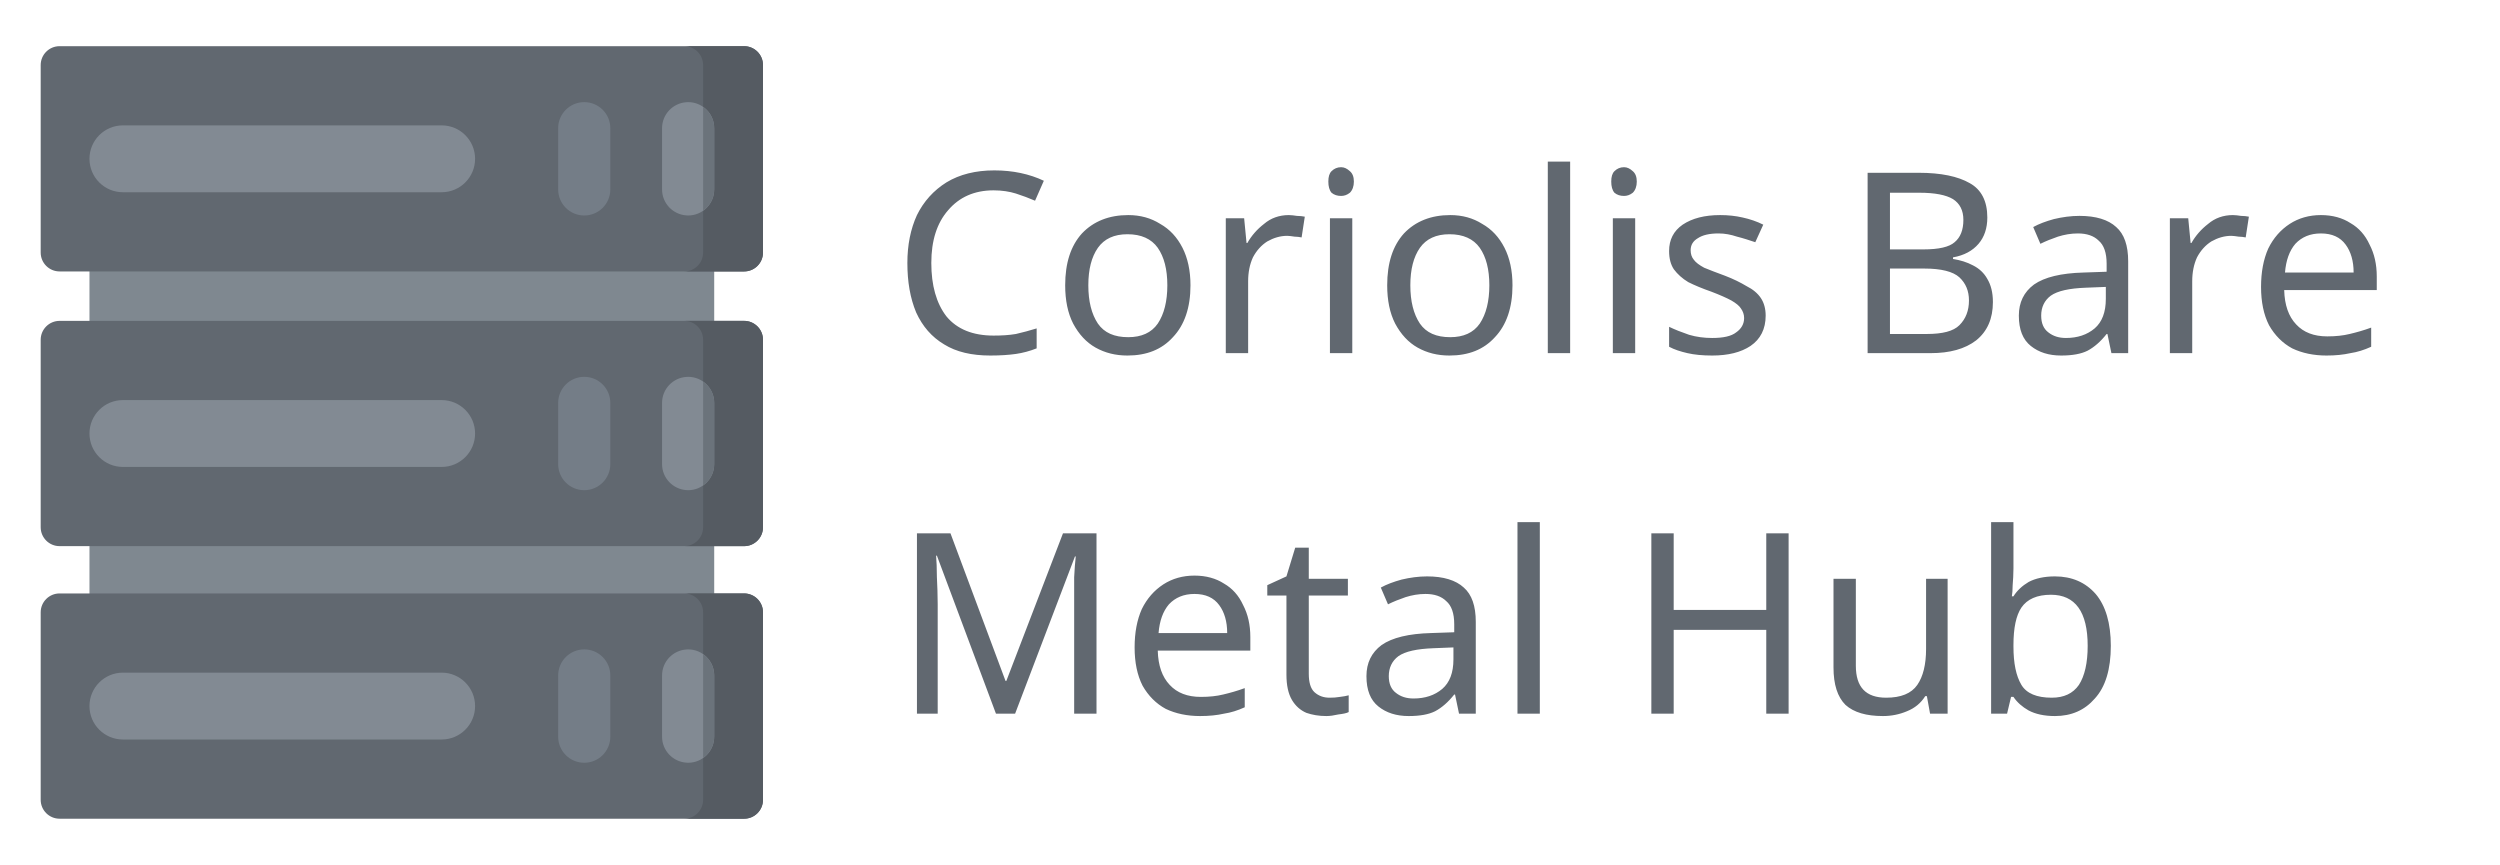
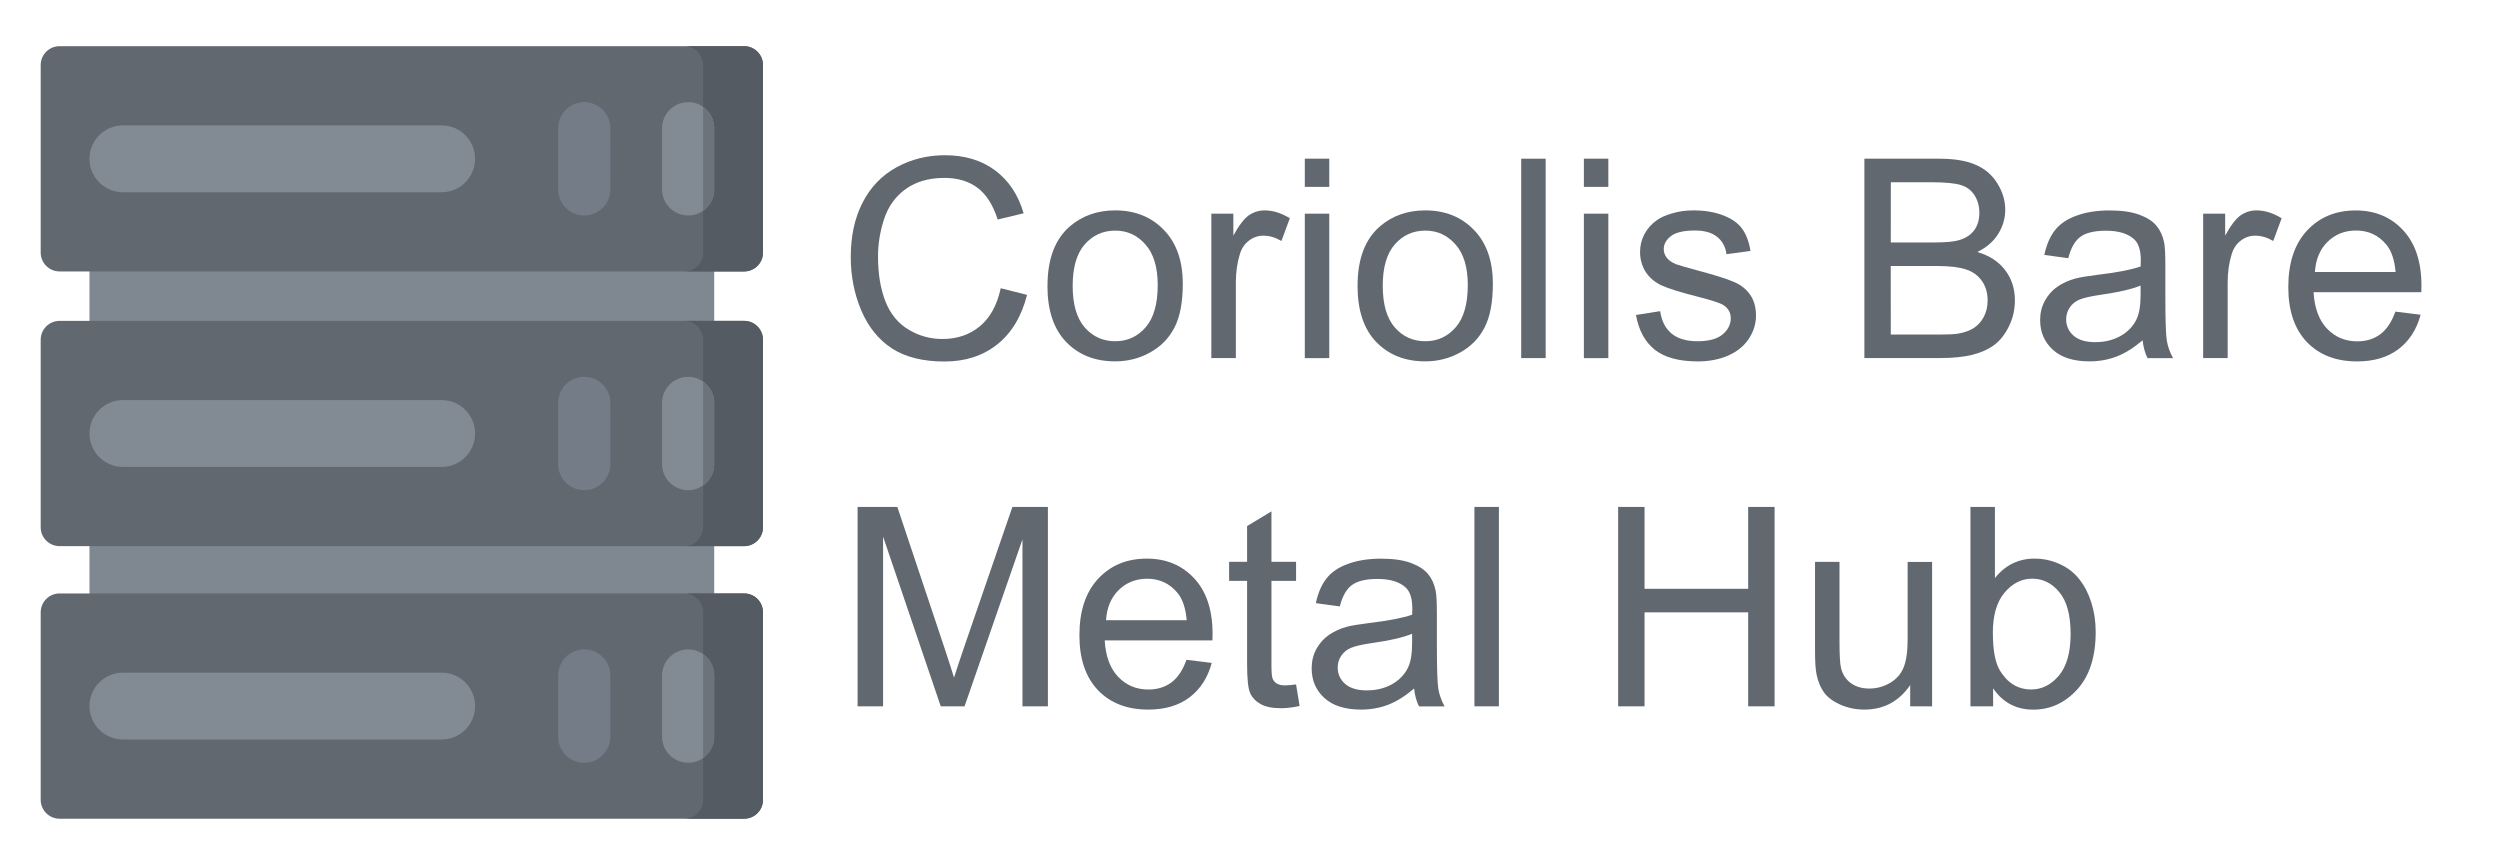
- <svg xmlns="http://www.w3.org/2000/svg" width="185" height="64" viewBox="0 0 48.948 16.933" version="1.1">
-   <g>
-     <g style="font-style:normal;font-variant:normal;font-weight:normal;font-stretch:normal;font-size:6.052px;line-height:1.25;font-family:Rubik;-inkscape-font-specification:'Rubik, @wght=300';font-variant-ligatures:normal;font-variant-caps:normal;font-variant-numeric:normal;font-variant-east-asian:normal;font-variation-settings:'wght' 300;letter-spacing:0px;fill:#616870;fill-opacity:1;stroke-width:0.151">
-       <text y="6.914" x="17.47" style="font-style:normal;font-variant:normal;font-weight:normal;font-stretch:normal;font-size:4.939px;line-height:1.25;font-family:Rubik;-inkscape-font-specification:'Rubik, @wght=300';font-variant-ligatures:normal;font-variant-caps:normal;font-variant-numeric:normal;font-variant-east-asian:normal;font-variation-settings:'wght' 300;stroke-width:0.021;" xml:space="preserve">
-         <tspan y="6.914" x="17.47">Coriolis Bare</tspan>
-         <tspan y="13.97" x="17.47">Metal Hub</tspan>
-       </text>
-       <g transform="matrix(0.02954208,0,0,0.02954208,0.3049354,0.9038795)">
-         <path fill="#465a61" d="m 48.975,117.956 h 414.05 V 429.215 H 48.975 Z" style="fill:#7f8890;fill-opacity:1" />
-         <path fill="#7a8c98" d="M 482.834,512 H 29.166 c -6.915,0 -12.522,-5.606 -12.522,-12.522 V 375.225 c 0,-6.915 5.606,-12.522 12.522,-12.522 h 453.668 c 6.915,0 12.522,5.606 12.522,12.522 V 499.478 C 495.355,506.394 489.749,512 482.834,512 Z" style="fill:#616870;fill-opacity:1" />
-         <path fill="#9facba" d="M 282.391,459.506 H 71.129 c -12.235,0 -22.154,-9.919 -22.154,-22.154 0,-12.235 9.919,-22.154 22.154,-22.154 h 211.262 c 12.235,0 22.154,9.919 22.154,22.154 -0.001,12.235 -9.919,22.154 -22.154,22.154 z" style="fill:#828a93;fill-opacity:1" />
-         <path fill="#ffd15b" d="m 376.886,474.917 c -9.544,0 -17.28,-7.737 -17.28,-17.28 v -40.569 c 0,-9.544 7.737,-17.28 17.28,-17.28 9.544,0 17.28,7.737 17.28,17.28 v 40.569 c 10e-4,9.543 -7.736,17.28 -17.28,17.28 z" style="fill:#747d87;fill-opacity:1" />
-         <path fill="#7a8c98" d="M 482.834,331.356 H 29.166 c -6.915,0 -12.522,-5.606 -12.522,-12.522 V 194.582 c 0,-6.915 5.606,-12.522 12.522,-12.522 h 453.668 c 6.915,0 12.522,5.606 12.522,12.522 v 124.253 c -10e-4,6.915 -5.607,12.521 -12.522,12.521 z" style="fill:#616870;fill-opacity:1" />
-         <path fill="#9facba" d="M 282.391,278.862 H 71.129 c -12.235,0 -22.154,-9.919 -22.154,-22.154 0,-12.235 9.919,-22.154 22.154,-22.154 h 211.262 c 12.235,0 22.154,9.919 22.154,22.154 -0.001,12.235 -9.919,22.154 -22.154,22.154 z" style="fill:#828a93;fill-opacity:1" />
-         <path fill="#60b7ff" d="m 376.886,294.273 c -9.544,0 -17.28,-7.737 -17.28,-17.28 v -40.569 c 0,-9.544 7.737,-17.28 17.28,-17.28 9.544,0 17.28,7.737 17.28,17.28 v 40.569 c 10e-4,9.543 -7.736,17.28 -17.28,17.28 z" style="fill:#747d87;fill-opacity:1" />
-         <path fill="#7a8c98" d="M 482.834,149.296 H 29.166 c -6.915,0 -12.522,-5.606 -12.522,-12.522 V 12.522 C 16.645,5.606 22.251,0 29.166,0 h 453.668 c 6.915,0 12.522,5.606 12.522,12.522 v 124.253 c -10e-4,6.915 -5.607,12.521 -12.522,12.521 z" style="fill:#616870;fill-opacity:1" />
-         <path fill="#9facba" d="M 282.391,96.802 H 71.129 c -12.235,0 -22.154,-9.919 -22.154,-22.154 0,-12.235 9.919,-22.154 22.154,-22.154 h 211.262 c 12.235,0 22.154,9.919 22.154,22.154 -0.001,12.235 -9.919,22.154 -22.154,22.154 z" style="fill:#828a93;fill-opacity:1" />
-         <path fill="#60b7ff" d="m 376.886,112.213 c -9.544,0 -17.28,-7.737 -17.28,-17.28 V 54.364 c 0,-9.544 7.737,-17.28 17.28,-17.28 9.544,0 17.28,7.737 17.28,17.28 v 40.569 c 10e-4,9.543 -7.736,17.28 -17.28,17.28 z" style="fill:#747d87;fill-opacity:1" />
-         <g fill="#596c76" style="fill:#555b62;fill-opacity:1">
-           <path d="m 482.834,362.704 h -39.685 c 6.916,0 12.522,5.606 12.522,12.522 v 124.253 c 0,6.915 -5.606,12.522 -12.522,12.522 h 39.685 c 6.916,0 12.522,-5.606 12.522,-12.522 V 375.225 c -10e-4,-6.915 -5.607,-12.521 -12.522,-12.521 z" style="fill:#555b62;fill-opacity:1" />
-           <path d="m 482.834,182.06 h -39.685 c 6.916,0 12.522,5.606 12.522,12.522 v 124.253 c 0,6.915 -5.606,12.522 -12.522,12.522 h 39.685 c 6.916,0 12.522,-5.606 12.522,-12.522 V 194.582 c -10e-4,-6.916 -5.607,-12.522 -12.522,-12.522 z" style="fill:#555b62;fill-opacity:1" />
-           <path d="m 482.834,0 h -39.685 c 6.916,0 12.522,5.606 12.522,12.522 v 124.253 c 0,6.916 -5.606,12.522 -12.522,12.522 h 39.685 c 6.916,0 12.522,-5.606 12.522,-12.522 V 12.522 C 495.355,5.606 489.749,0 482.834,0 Z" style="fill:#555b62;fill-opacity:1" />
+ <svg xmlns="http://www.w3.org/2000/svg" id="svg964" version="1.1" viewBox="0 0 48.948 16.933" height="64" width="185">
+   <g id="g962">
+     <g id="g956" style="font-style:normal;font-variant:normal;font-weight:normal;font-stretch:normal;font-size:6.052px;line-height:1.25;font-family:Rubik;-inkscape-font-specification:'Rubik, @wght=300';font-variant-ligatures:normal;font-variant-caps:normal;font-variant-numeric:normal;font-variant-east-asian:normal;font-variation-settings:'wght' 300;letter-spacing:0px;fill:#616870;fill-opacity:1;stroke-width:0.151">
+       <g style="font-style:normal;font-variant:normal;font-weight:normal;font-stretch:normal;font-size:5.454px;line-height:1.25;font-family:Arial;-inkscape-font-specification:Arial;font-variant-ligatures:normal;font-variant-caps:normal;font-variant-numeric:normal;font-variant-east-asian:normal;stroke-width:0.023" id="text912" aria-label="Coriolis Bare Metal Hub">
+         <path id="path990" style="font-style:normal;font-variant:normal;font-weight:normal;font-stretch:normal;font-family:Arial;-inkscape-font-specification:Arial;stroke-width:0.023" d="m 19.592,5.643 0.517,0.13 q -0.162,0.636 -0.586,0.972 -0.421,0.333 -1.031,0.333 -0.631,0 -1.028,-0.256 -0.394,-0.258 -0.602,-0.746 -0.205,-0.487 -0.205,-1.047 0,-0.61 0.232,-1.063 0.234,-0.455 0.663,-0.69 0.431,-0.237 0.948,-0.237 0.586,0 0.985,0.298 0.399,0.298 0.557,0.839 L 19.534,4.298 Q 19.398,3.872 19.14,3.677 18.881,3.483 18.49,3.483 q -0.45,0 -0.754,0.216 -0.301,0.216 -0.423,0.581 -0.122,0.362 -0.122,0.748 0,0.498 0.144,0.871 0.146,0.37 0.453,0.554 0.306,0.184 0.663,0.184 0.434,0 0.735,-0.25 0.301,-0.25 0.407,-0.743 z" />
+         <path id="path992" style="font-style:normal;font-variant:normal;font-weight:normal;font-stretch:normal;font-family:Arial;-inkscape-font-specification:Arial;stroke-width:0.023" d="m 20.509,5.597 q 0,-0.786 0.437,-1.164 0.365,-0.314 0.889,-0.314 0.583,0 0.953,0.383 0.37,0.381 0.37,1.055 0,0.546 -0.165,0.86 -0.162,0.312 -0.477,0.485 -0.312,0.173 -0.682,0.173 -0.594,0 -0.961,-0.381 -0.365,-0.381 -0.365,-1.097 z m 0.493,0 q 0,0.543 0.237,0.815 0.237,0.269 0.597,0.269 0.357,0 0.594,-0.272 0.237,-0.272 0.237,-0.828 0,-0.525 -0.24,-0.794 -0.237,-0.272 -0.591,-0.272 -0.36,0 -0.597,0.269 -0.237,0.269 -0.237,0.812 z" />
+         <path id="path994" style="font-style:normal;font-variant:normal;font-weight:normal;font-stretch:normal;font-family:Arial;-inkscape-font-specification:Arial;stroke-width:0.023" d="M 23.717,7.011 V 4.183 h 0.431 v 0.429 q 0.165,-0.301 0.304,-0.397 0.141,-0.096 0.309,-0.096 0.242,0 0.493,0.154 l -0.165,0.445 q -0.176,-0.104 -0.352,-0.104 -0.157,0 -0.282,0.096 -0.125,0.093 -0.178,0.261 -0.08,0.256 -0.08,0.559 v 1.481 z" />
+         <path id="path996" style="font-style:normal;font-variant:normal;font-weight:normal;font-stretch:normal;font-family:Arial;-inkscape-font-specification:Arial;stroke-width:0.023" d="M 25.547,3.659 V 3.107 h 0.479 v 0.551 z m 0,3.353 V 4.183 h 0.479 v 2.828 z" />
+         <path id="path998" style="font-style:normal;font-variant:normal;font-weight:normal;font-stretch:normal;font-family:Arial;-inkscape-font-specification:Arial;stroke-width:0.023" d="m 26.58,5.597 q 0,-0.786 0.437,-1.164 0.365,-0.314 0.889,-0.314 0.583,0 0.953,0.383 0.37,0.381 0.37,1.055 0,0.546 -0.165,0.86 -0.162,0.312 -0.477,0.485 -0.312,0.173 -0.682,0.173 -0.594,0 -0.961,-0.381 Q 26.58,6.314 26.58,5.597 Z m 0.493,0 q 0,0.543 0.237,0.815 0.237,0.269 0.597,0.269 0.357,0 0.594,-0.272 0.237,-0.272 0.237,-0.828 0,-0.525 -0.24,-0.794 -0.237,-0.272 -0.591,-0.272 -0.36,0 -0.597,0.269 -0.237,0.269 -0.237,0.812 z" />
+         <path id="path1000" style="font-style:normal;font-variant:normal;font-weight:normal;font-stretch:normal;font-family:Arial;-inkscape-font-specification:Arial;stroke-width:0.023" d="M 29.784,7.011 V 3.107 h 0.479 v 3.904 z" />
+         <path id="path1002" style="font-style:normal;font-variant:normal;font-weight:normal;font-stretch:normal;font-family:Arial;-inkscape-font-specification:Arial;stroke-width:0.023" d="M 31.011,3.659 V 3.107 h 0.479 v 0.551 z m 0,3.353 V 4.183 h 0.479 v 2.828 z" />
+         <path id="path1004" style="font-style:normal;font-variant:normal;font-weight:normal;font-stretch:normal;font-family:Arial;-inkscape-font-specification:Arial;stroke-width:0.023" d="m 32.031,6.167 0.474,-0.075 q 0.04,0.285 0.221,0.437 0.184,0.152 0.511,0.152 0.33,0 0.49,-0.133 0.16,-0.136 0.16,-0.317 0,-0.162 -0.141,-0.256 Q 33.648,5.912 33.256,5.813 32.729,5.68 32.524,5.584 32.322,5.485 32.215,5.315 32.111,5.142 32.111,4.934 q 0,-0.189 0.085,-0.349 0.088,-0.162 0.237,-0.269 0.112,-0.083 0.304,-0.138 0.194,-0.059 0.415,-0.059 0.333,0 0.583,0.096 0.253,0.096 0.373,0.261 0.12,0.162 0.165,0.437 l -0.469,0.064 Q 33.773,4.758 33.618,4.636 33.467,4.513 33.187,4.513 q -0.33,0 -0.471,0.109 -0.141,0.109 -0.141,0.256 0,0.093 0.059,0.168 0.059,0.077 0.184,0.128 0.072,0.027 0.423,0.122 0.509,0.136 0.708,0.224 0.202,0.085 0.317,0.25 0.115,0.165 0.115,0.41 0,0.24 -0.141,0.453 -0.138,0.21 -0.402,0.328 -0.264,0.115 -0.597,0.115 -0.551,0 -0.842,-0.229 Q 32.111,6.617 32.031,6.167 Z" />
+         <path id="path1006" style="font-style:normal;font-variant:normal;font-weight:normal;font-stretch:normal;font-family:Arial;-inkscape-font-specification:Arial;stroke-width:0.023" d="M 36.503,7.011 V 3.107 h 1.465 q 0.447,0 0.716,0.12 0.272,0.117 0.423,0.365 0.154,0.245 0.154,0.514 0,0.25 -0.136,0.471 -0.136,0.221 -0.41,0.357 0.354,0.104 0.543,0.354 0.192,0.25 0.192,0.591 0,0.274 -0.117,0.511 -0.115,0.234 -0.285,0.362 -0.17,0.128 -0.429,0.194 -0.256,0.064 -0.628,0.064 z m 0.517,-2.264 h 0.844 q 0.344,0 0.493,-0.045 0.197,-0.059 0.296,-0.194 0.101,-0.136 0.101,-0.341 0,-0.194 -0.093,-0.341 -0.093,-0.149 -0.266,-0.202 -0.173,-0.056 -0.594,-0.056 h -0.78 z m 0,1.803 h 0.972 q 0.25,0 0.352,-0.019 0.178,-0.032 0.298,-0.107 0.12,-0.075 0.197,-0.216 0.077,-0.144 0.077,-0.33 0,-0.218 -0.112,-0.378 Q 38.691,5.339 38.492,5.275 38.295,5.208 37.922,5.208 h -0.903 z" />
+         <path id="path1008" style="font-style:normal;font-variant:normal;font-weight:normal;font-stretch:normal;font-family:Arial;-inkscape-font-specification:Arial;stroke-width:0.023" d="m 41.951,6.662 q -0.266,0.226 -0.514,0.32 -0.245,0.093 -0.527,0.093 -0.466,0 -0.716,-0.226 -0.25,-0.229 -0.25,-0.583 0,-0.208 0.093,-0.378 0.096,-0.173 0.248,-0.277 0.154,-0.104 0.346,-0.157 0.141,-0.037 0.426,-0.072 0.581,-0.069 0.855,-0.165 0.003,-0.099 0.003,-0.125 0,-0.293 -0.136,-0.413 -0.184,-0.162 -0.546,-0.162 -0.338,0 -0.501,0.12 -0.16,0.117 -0.237,0.418 l -0.469,-0.064 q 0.064,-0.301 0.21,-0.485 0.146,-0.186 0.423,-0.285 0.277,-0.101 0.642,-0.101 0.362,0 0.589,0.085 0.226,0.085 0.333,0.216 0.107,0.128 0.149,0.325 0.024,0.122 0.024,0.442 v 0.639 q 0,0.668 0.029,0.847 0.032,0.176 0.122,0.338 H 42.047 q -0.075,-0.149 -0.096,-0.349 z m -0.04,-1.071 q -0.261,0.107 -0.783,0.181 -0.296,0.043 -0.418,0.096 -0.122,0.053 -0.189,0.157 -0.067,0.101 -0.067,0.226 0,0.192 0.144,0.32 0.146,0.128 0.426,0.128 0.277,0 0.493,-0.12 0.216,-0.122 0.317,-0.333 0.077,-0.162 0.077,-0.479 z" />
+         <path id="path1010" style="font-style:normal;font-variant:normal;font-weight:normal;font-stretch:normal;font-family:Arial;-inkscape-font-specification:Arial;stroke-width:0.023" d="M 43.136,7.011 V 4.183 h 0.431 v 0.429 q 0.165,-0.301 0.304,-0.397 0.141,-0.096 0.309,-0.096 0.242,0 0.493,0.154 l -0.165,0.445 q -0.176,-0.104 -0.352,-0.104 -0.157,0 -0.282,0.096 -0.125,0.093 -0.178,0.261 -0.08,0.256 -0.08,0.559 v 1.481 z" />
+         <path id="path1012" style="font-style:normal;font-variant:normal;font-weight:normal;font-stretch:normal;font-family:Arial;-inkscape-font-specification:Arial;stroke-width:0.023" d="m 46.899,6.101 0.495,0.061 q -0.117,0.434 -0.434,0.674 -0.317,0.24 -0.81,0.24 -0.62,0 -0.985,-0.381 -0.362,-0.383 -0.362,-1.073 0,-0.714 0.367,-1.108 0.367,-0.394 0.953,-0.394 0.567,0 0.927,0.386 0.36,0.386 0.36,1.087 0,0.043 -0.003,0.128 h -2.109 q 0.027,0.466 0.264,0.714 0.237,0.248 0.591,0.248 0.264,0 0.45,-0.138 0.186,-0.138 0.296,-0.442 z M 45.325,5.326 h 1.579 Q 46.872,4.969 46.723,4.79 46.494,4.513 46.129,4.513 q -0.33,0 -0.557,0.221 -0.224,0.221 -0.248,0.591 z" />
+         <path id="path1014" style="stroke-width:0.023" d="M 16.791,13.829 V 9.925 h 0.778 l 0.924,2.764 q 0.128,0.386 0.186,0.578 0.067,-0.213 0.208,-0.626 l 0.935,-2.716 h 0.695 v 3.904 h -0.498 v -3.268 l -1.134,3.268 h -0.466 l -1.129,-3.323 v 3.323 z" />
+         <path id="path1016" style="stroke-width:0.023" d="m 23.23,12.918 0.495,0.061 q -0.117,0.434 -0.434,0.674 -0.317,0.24 -0.81,0.24 -0.62,0 -0.985,-0.381 -0.362,-0.383 -0.362,-1.073 0,-0.714 0.367,-1.108 0.367,-0.394 0.953,-0.394 0.567,0 0.927,0.386 0.36,0.386 0.36,1.087 0,0.043 -0.003,0.128 h -2.109 q 0.027,0.466 0.264,0.714 0.237,0.248 0.591,0.248 0.264,0 0.45,-0.138 0.186,-0.138 0.296,-0.442 z m -1.574,-0.775 h 1.579 q -0.032,-0.357 -0.181,-0.535 -0.229,-0.277 -0.594,-0.277 -0.33,0 -0.557,0.221 -0.224,0.221 -0.248,0.591 z" />
+         <path id="path1018" style="stroke-width:0.023" d="m 25.376,13.4 0.069,0.423 q -0.202,0.043 -0.362,0.043 -0.261,0 -0.405,-0.083 -0.144,-0.083 -0.202,-0.216 -0.059,-0.136 -0.059,-0.567 v -1.627 h -0.352 v -0.373 h 0.352 v -0.7 l 0.477,-0.288 v 0.988 h 0.482 v 0.373 h -0.482 v 1.654 q 0,0.205 0.024,0.264 0.027,0.059 0.083,0.093 0.059,0.035 0.165,0.035 0.08,0 0.21,-0.019 z" />
+         <path id="path1020" style="stroke-width:0.023" d="m 27.688,13.48 q -0.266,0.226 -0.514,0.32 -0.245,0.093 -0.527,0.093 -0.466,0 -0.716,-0.226 -0.25,-0.229 -0.25,-0.583 0,-0.208 0.093,-0.378 0.096,-0.173 0.248,-0.277 0.154,-0.104 0.346,-0.157 0.141,-0.037 0.426,-0.072 0.581,-0.069 0.855,-0.165 0.003,-0.099 0.003,-0.125 0,-0.293 -0.136,-0.413 -0.184,-0.162 -0.546,-0.162 -0.338,0 -0.501,0.12 -0.16,0.117 -0.237,0.418 l -0.469,-0.064 q 0.064,-0.301 0.21,-0.485 0.146,-0.186 0.423,-0.285 0.277,-0.101 0.642,-0.101 0.362,0 0.589,0.085 0.226,0.085 0.333,0.216 0.107,0.128 0.149,0.325 0.024,0.122 0.024,0.442 v 0.639 q 0,0.668 0.029,0.847 0.032,0.176 0.122,0.338 h -0.501 q -0.075,-0.149 -0.096,-0.349 z m -0.04,-1.071 q -0.261,0.107 -0.783,0.181 -0.296,0.043 -0.418,0.096 -0.122,0.053 -0.189,0.157 -0.067,0.101 -0.067,0.226 0,0.192 0.144,0.32 0.146,0.128 0.426,0.128 0.277,0 0.493,-0.12 0.216,-0.122 0.317,-0.333 0.077,-0.162 0.077,-0.479 z" />
+         <path id="path1022" style="stroke-width:0.023" d="M 28.868,13.829 V 9.925 h 0.479 v 3.904 z" />
+         <path id="path1024" style="stroke-width:0.023" d="M 31.682,13.829 V 9.925 h 0.517 v 1.603 h 2.029 V 9.925 h 0.517 v 3.904 h -0.517 v -1.84 h -2.029 v 1.84 z" />
+         <path id="path1026" style="stroke-width:0.023" d="m 37.4,13.829 v -0.415 q -0.33,0.479 -0.897,0.479 -0.25,0 -0.469,-0.096 -0.216,-0.096 -0.322,-0.24 -0.104,-0.146 -0.146,-0.357 -0.029,-0.141 -0.029,-0.447 v -1.752 h 0.479 v 1.569 q 0,0.375 0.029,0.506 0.045,0.189 0.192,0.298 0.146,0.107 0.362,0.107 0.216,0 0.405,-0.109 0.189,-0.112 0.266,-0.301 0.08,-0.192 0.08,-0.554 v -1.515 h 0.479 v 2.828 z" />
+         <path id="path1028" style="stroke-width:0.023" d="M 39.024,13.829 H 38.58 V 9.925 h 0.479 v 1.393 q 0.304,-0.381 0.775,-0.381 0.261,0 0.493,0.107 0.234,0.104 0.383,0.296 0.152,0.189 0.237,0.458 0.085,0.269 0.085,0.575 0,0.727 -0.36,1.124 -0.36,0.397 -0.863,0.397 -0.501,0 -0.786,-0.418 z m -0.005,-1.435 q 0,0.509 0.138,0.735 0.226,0.37 0.612,0.37 0.314,0 0.543,-0.272 0.229,-0.274 0.229,-0.815 0,-0.554 -0.221,-0.818 -0.218,-0.264 -0.53,-0.264 -0.314,0 -0.543,0.274 -0.229,0.272 -0.229,0.788 z" />
+       </g>
+       <g id="g954" transform="matrix(0.02954208,0,0,0.02954208,0.3049354,0.9038795)">
+         <path id="path914" style="fill:#7f8890;fill-opacity:1" d="m 48.975,117.956 h 414.05 V 429.215 H 48.975 Z" fill="#465a61" />
+         <path id="path916" style="fill:#616870;fill-opacity:1" d="M 482.834,512 H 29.166 c -6.915,0 -12.522,-5.606 -12.522,-12.522 V 375.225 c 0,-6.915 5.606,-12.522 12.522,-12.522 h 453.668 c 6.915,0 12.522,5.606 12.522,12.522 V 499.478 C 495.355,506.394 489.749,512 482.834,512 Z" fill="#7a8c98" />
+         <path id="path918" style="fill:#828a93;fill-opacity:1" d="M 282.391,459.506 H 71.129 c -12.235,0 -22.154,-9.919 -22.154,-22.154 0,-12.235 9.919,-22.154 22.154,-22.154 h 211.262 c 12.235,0 22.154,9.919 22.154,22.154 -0.001,12.235 -9.919,22.154 -22.154,22.154 z" fill="#9facba" />
+         <path id="path920" style="fill:#747d87;fill-opacity:1" d="m 376.886,474.917 c -9.544,0 -17.28,-7.737 -17.28,-17.28 v -40.569 c 0,-9.544 7.737,-17.28 17.28,-17.28 9.544,0 17.28,7.737 17.28,17.28 v 40.569 c 10e-4,9.543 -7.736,17.28 -17.28,17.28 z" fill="#ffd15b" />
+         <path id="path922" style="fill:#616870;fill-opacity:1" d="M 482.834,331.356 H 29.166 c -6.915,0 -12.522,-5.606 -12.522,-12.522 V 194.582 c 0,-6.915 5.606,-12.522 12.522,-12.522 h 453.668 c 6.915,0 12.522,5.606 12.522,12.522 v 124.253 c -10e-4,6.915 -5.607,12.521 -12.522,12.521 z" fill="#7a8c98" />
+         <path id="path924" style="fill:#828a93;fill-opacity:1" d="M 282.391,278.862 H 71.129 c -12.235,0 -22.154,-9.919 -22.154,-22.154 0,-12.235 9.919,-22.154 22.154,-22.154 h 211.262 c 12.235,0 22.154,9.919 22.154,22.154 -0.001,12.235 -9.919,22.154 -22.154,22.154 z" fill="#9facba" />
+         <path id="path926" style="fill:#747d87;fill-opacity:1" d="m 376.886,294.273 c -9.544,0 -17.28,-7.737 -17.28,-17.28 v -40.569 c 0,-9.544 7.737,-17.28 17.28,-17.28 9.544,0 17.28,7.737 17.28,17.28 v 40.569 c 10e-4,9.543 -7.736,17.28 -17.28,17.28 z" fill="#60b7ff" />
+         <path id="path928" style="fill:#616870;fill-opacity:1" d="M 482.834,149.296 H 29.166 c -6.915,0 -12.522,-5.606 -12.522,-12.522 V 12.522 C 16.645,5.606 22.251,0 29.166,0 h 453.668 c 6.915,0 12.522,5.606 12.522,12.522 v 124.253 c -10e-4,6.915 -5.607,12.521 -12.522,12.521 z" fill="#7a8c98" />
+         <path id="path930" style="fill:#828a93;fill-opacity:1" d="M 282.391,96.802 H 71.129 c -12.235,0 -22.154,-9.919 -22.154,-22.154 0,-12.235 9.919,-22.154 22.154,-22.154 h 211.262 c 12.235,0 22.154,9.919 22.154,22.154 -0.001,12.235 -9.919,22.154 -22.154,22.154 z" fill="#9facba" />
+         <path id="path932" style="fill:#747d87;fill-opacity:1" d="m 376.886,112.213 c -9.544,0 -17.28,-7.737 -17.28,-17.28 V 54.364 c 0,-9.544 7.737,-17.28 17.28,-17.28 9.544,0 17.28,7.737 17.28,17.28 v 40.569 c 10e-4,9.543 -7.736,17.28 -17.28,17.28 z" fill="#60b7ff" />
+         <g id="g940" style="fill:#555b62;fill-opacity:1" fill="#596c76">
+           <path id="path934" style="fill:#555b62;fill-opacity:1" d="m 482.834,362.704 h -39.685 c 6.916,0 12.522,5.606 12.522,12.522 v 124.253 c 0,6.915 -5.606,12.522 -12.522,12.522 h 39.685 c 6.916,0 12.522,-5.606 12.522,-12.522 V 375.225 c -10e-4,-6.915 -5.607,-12.521 -12.522,-12.521 z" />
+           <path id="path936" style="fill:#555b62;fill-opacity:1" d="m 482.834,182.06 h -39.685 c 6.916,0 12.522,5.606 12.522,12.522 v 124.253 c 0,6.915 -5.606,12.522 -12.522,12.522 h 39.685 c 6.916,0 12.522,-5.606 12.522,-12.522 V 194.582 c -10e-4,-6.916 -5.607,-12.522 -12.522,-12.522 z" />
+           <path id="path938" style="fill:#555b62;fill-opacity:1" d="m 482.834,0 h -39.685 c 6.916,0 12.522,5.606 12.522,12.522 v 124.253 c 0,6.916 -5.606,12.522 -12.522,12.522 h 39.685 c 6.916,0 12.522,-5.606 12.522,-12.522 V 12.522 C 495.355,5.606 489.749,0 482.834,0 Z" />
        </g>
-         <path fill="#ffd15b" d="m 445.745,37.083 c -0.359,0 -0.709,0.032 -1.062,0.054 -9.046,0.552 -16.218,8.042 -16.218,17.227 v 40.569 c 0,9.185 7.172,16.675 16.218,17.227 0.353,0.022 0.704,0.054 1.062,0.054 9.544,0 17.28,-7.737 17.28,-17.28 v -40.57 c 0,-9.544 -7.737,-17.281 -17.28,-17.281 z" style="fill:#828a93;fill-opacity:1" />
-         <path fill="#ffc344" d="m 455.67,40.232 v 68.832 c 4.443,-3.127 7.354,-8.285 7.354,-14.132 V 54.364 c 10e-4,-5.847 -2.91,-11.005 -7.354,-14.132 z" style="fill:#6b737b;fill-opacity:1" />
-         <path fill="#fe646f" d="m 445.745,219.143 c -0.359,0 -0.709,0.032 -1.062,0.054 -9.046,0.552 -16.218,8.042 -16.218,17.227 v 40.569 c 0,9.185 7.172,16.675 16.218,17.227 0.353,0.021 0.704,0.054 1.062,0.054 9.544,0 17.28,-7.737 17.28,-17.28 v -40.569 c 0,-9.545 -7.737,-17.282 -17.28,-17.282 z" style="fill:#828a93;fill-opacity:1" />
-         <path fill="#fd4755" d="m 455.67,222.292 v 68.832 c 4.443,-3.127 7.354,-8.285 7.354,-14.132 v -40.569 c 10e-4,-5.846 -2.91,-11.004 -7.354,-14.131 z" style="fill:#6b737b;fill-opacity:1" />
-         <path fill="#60b7ff" d="m 445.745,399.787 c -0.359,0 -0.709,0.032 -1.062,0.054 -9.046,0.552 -16.218,8.042 -16.218,17.227 v 40.569 c 0,9.185 7.172,16.675 16.218,17.227 0.353,0.021 0.704,0.054 1.062,0.054 9.544,0 17.28,-7.737 17.28,-17.28 v -40.569 c 0,-9.545 -7.737,-17.282 -17.28,-17.282 z" style="fill:#828a93;fill-opacity:1" />
-         <path fill="#26a6fe" d="m 455.67,402.936 v 68.832 c 4.443,-3.127 7.354,-8.285 7.354,-14.132 v -40.569 c 10e-4,-5.846 -2.91,-11.004 -7.354,-14.131 z" style="fill:#6b737b;fill-opacity:1" />
+         <path id="path942" style="fill:#828a93;fill-opacity:1" d="m 445.745,37.083 c -0.359,0 -0.709,0.032 -1.062,0.054 -9.046,0.552 -16.218,8.042 -16.218,17.227 v 40.569 c 0,9.185 7.172,16.675 16.218,17.227 0.353,0.022 0.704,0.054 1.062,0.054 9.544,0 17.28,-7.737 17.28,-17.28 v -40.57 c 0,-9.544 -7.737,-17.281 -17.28,-17.281 z" fill="#ffd15b" />
+         <path id="path944" style="fill:#6b737b;fill-opacity:1" d="m 455.67,40.232 v 68.832 c 4.443,-3.127 7.354,-8.285 7.354,-14.132 V 54.364 c 10e-4,-5.847 -2.91,-11.005 -7.354,-14.132 z" fill="#ffc344" />
+         <path id="path946" style="fill:#828a93;fill-opacity:1" d="m 445.745,219.143 c -0.359,0 -0.709,0.032 -1.062,0.054 -9.046,0.552 -16.218,8.042 -16.218,17.227 v 40.569 c 0,9.185 7.172,16.675 16.218,17.227 0.353,0.021 0.704,0.054 1.062,0.054 9.544,0 17.28,-7.737 17.28,-17.28 v -40.569 c 0,-9.545 -7.737,-17.282 -17.28,-17.282 z" fill="#fe646f" />
+         <path id="path948" style="fill:#6b737b;fill-opacity:1" d="m 455.67,222.292 v 68.832 c 4.443,-3.127 7.354,-8.285 7.354,-14.132 v -40.569 c 10e-4,-5.846 -2.91,-11.004 -7.354,-14.131 z" fill="#fd4755" />
+         <path id="path950" style="fill:#828a93;fill-opacity:1" d="m 445.745,399.787 c -0.359,0 -0.709,0.032 -1.062,0.054 -9.046,0.552 -16.218,8.042 -16.218,17.227 v 40.569 c 0,9.185 7.172,16.675 16.218,17.227 0.353,0.021 0.704,0.054 1.062,0.054 9.544,0 17.28,-7.737 17.28,-17.28 v -40.569 c 0,-9.545 -7.737,-17.282 -17.28,-17.282 z" fill="#60b7ff" />
+         <path id="path952" style="fill:#6b737b;fill-opacity:1" d="m 455.67,402.936 v 68.832 c 4.443,-3.127 7.354,-8.285 7.354,-14.132 v -40.569 c 10e-4,-5.846 -2.91,-11.004 -7.354,-14.131 z" fill="#26a6fe" />
      </g>
    </g>
-     <text xml:space="preserve" style="font-size:10.583px;line-height:1.25;font-family:Rubik;-inkscape-font-specification:'Rubik, Normal';stroke-width:0.265" x="29.132" y="29.667">
-       <tspan x="29.132" y="29.667" style="stroke-width:0.265" />
+     <text id="text960" y="29.667" x="29.132" style="font-size:10.583px;line-height:1.25;font-family:Rubik;-inkscape-font-specification:'Rubik, Normal';stroke-width:0.265" xml:space="preserve">
+       <tspan id="tspan958" style="stroke-width:0.265" y="29.667" x="29.132" />
    </text>
  </g>
</svg>
